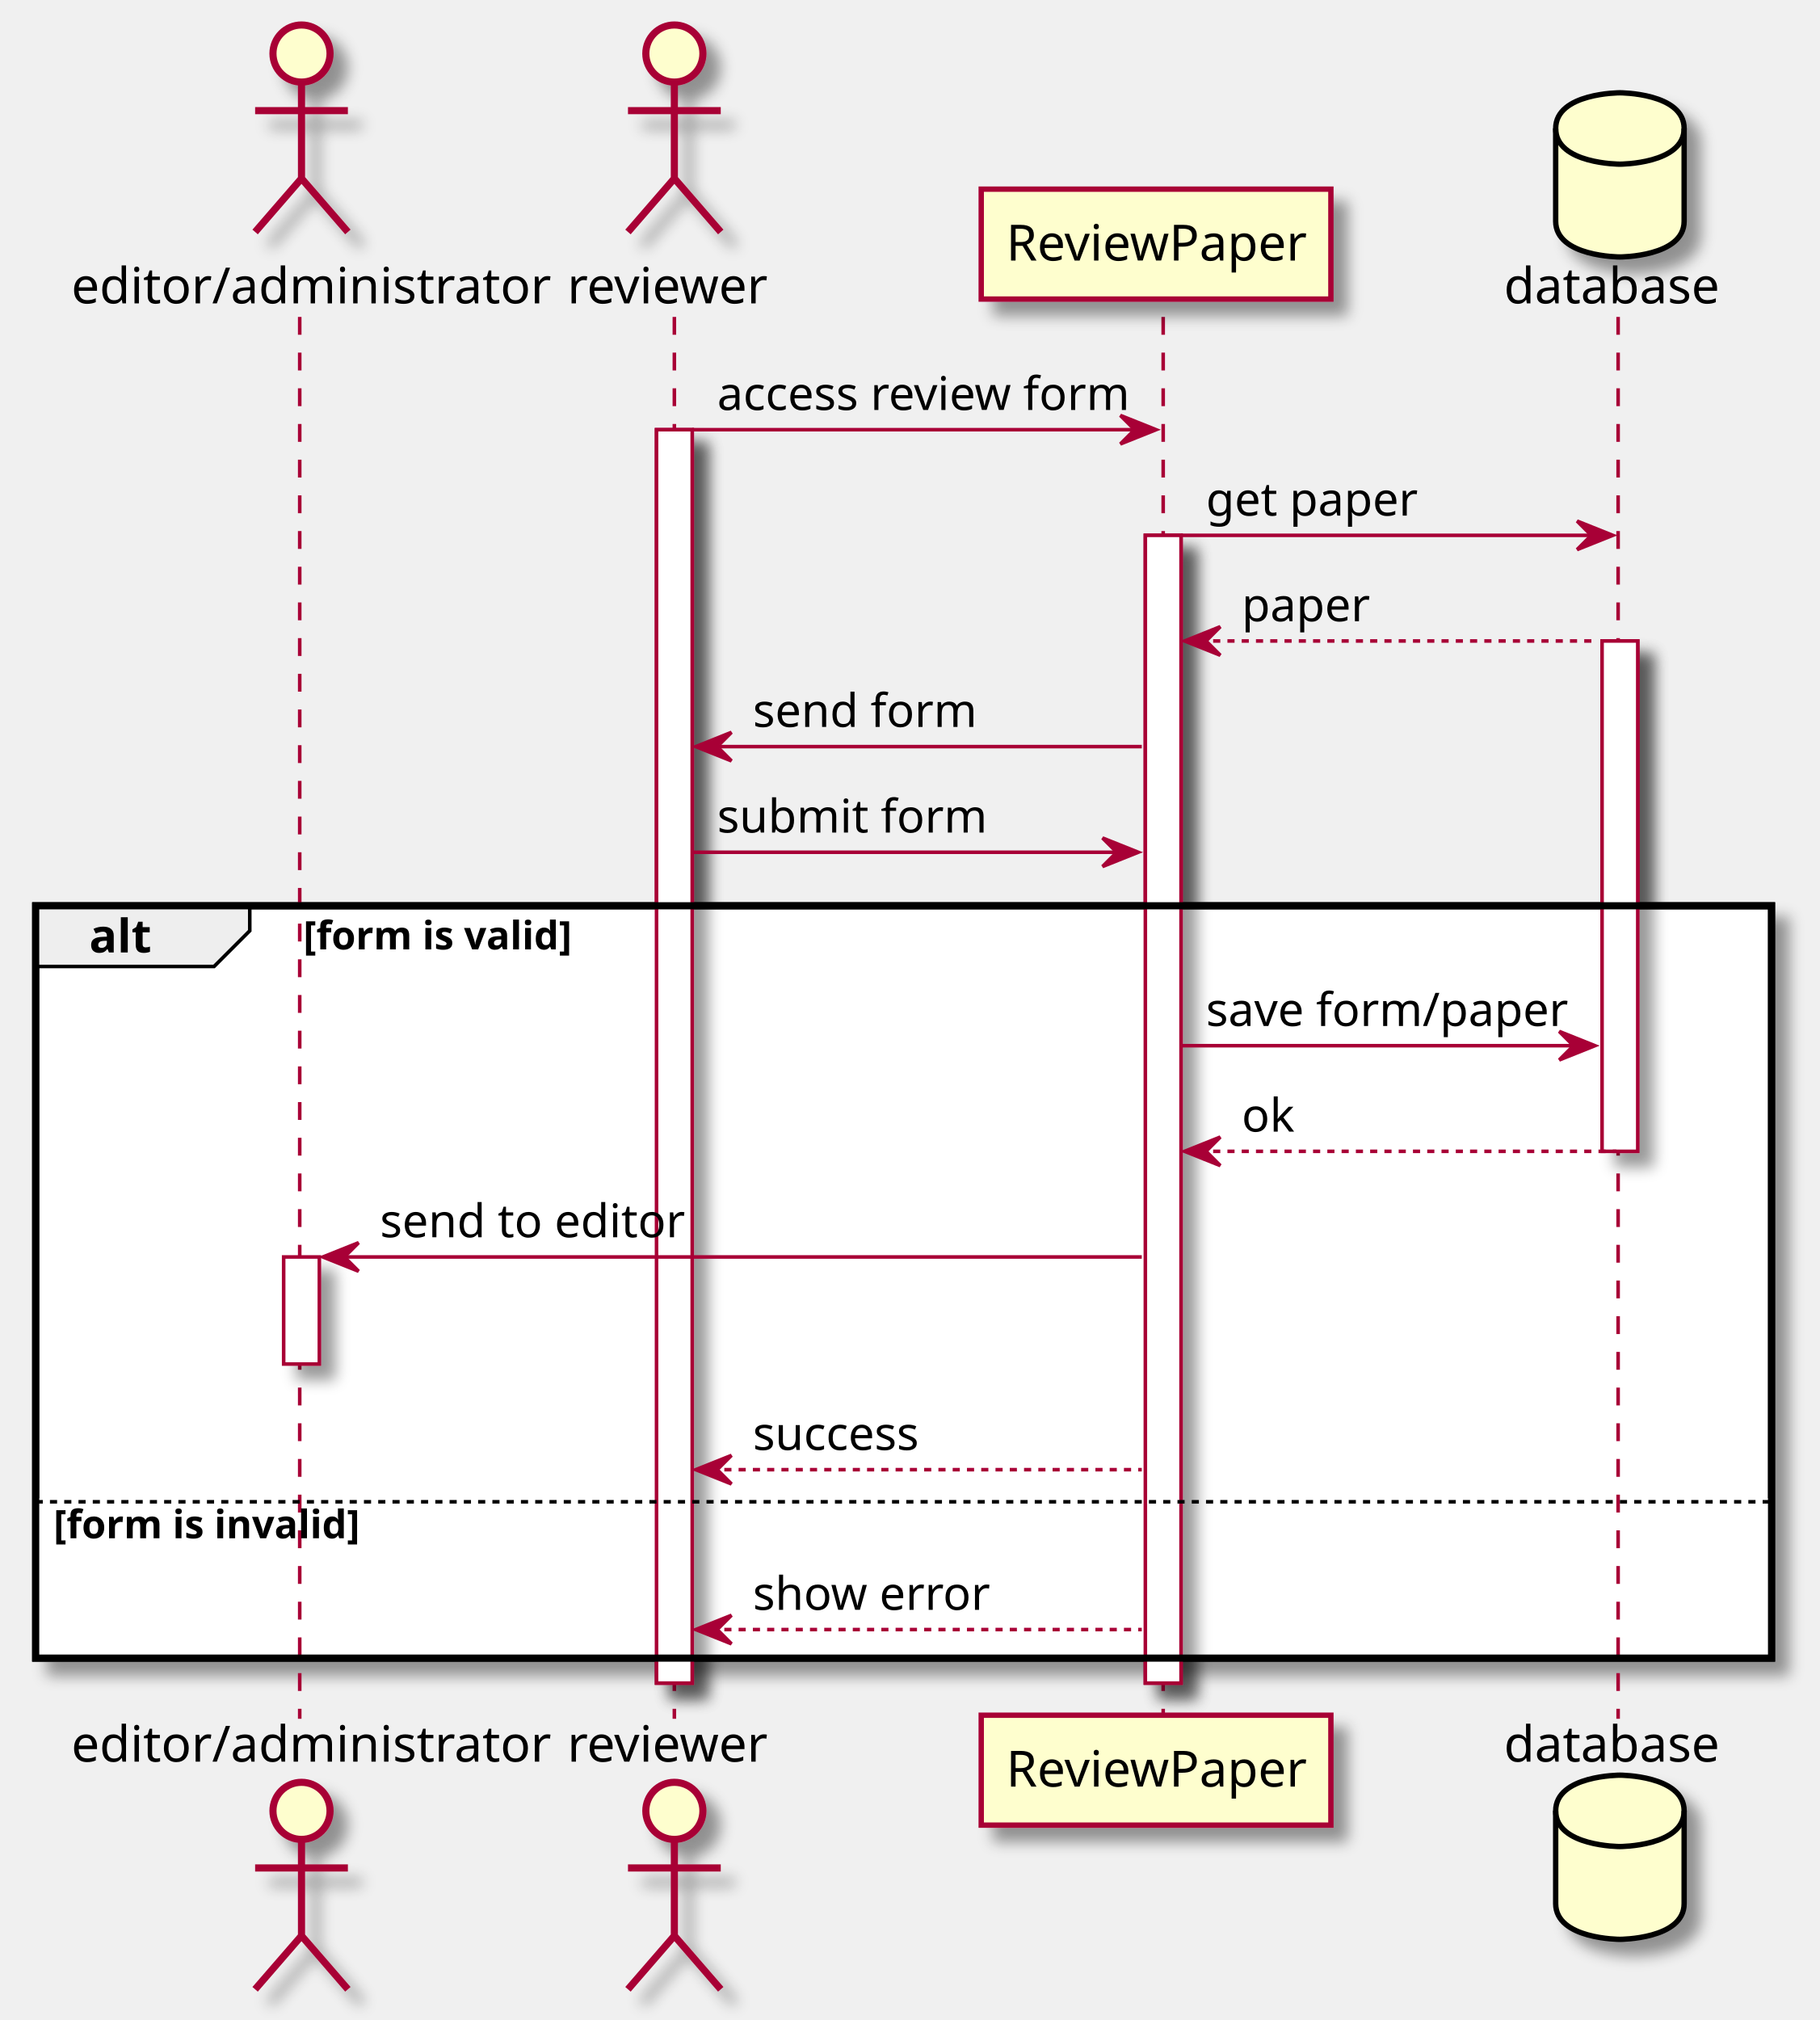
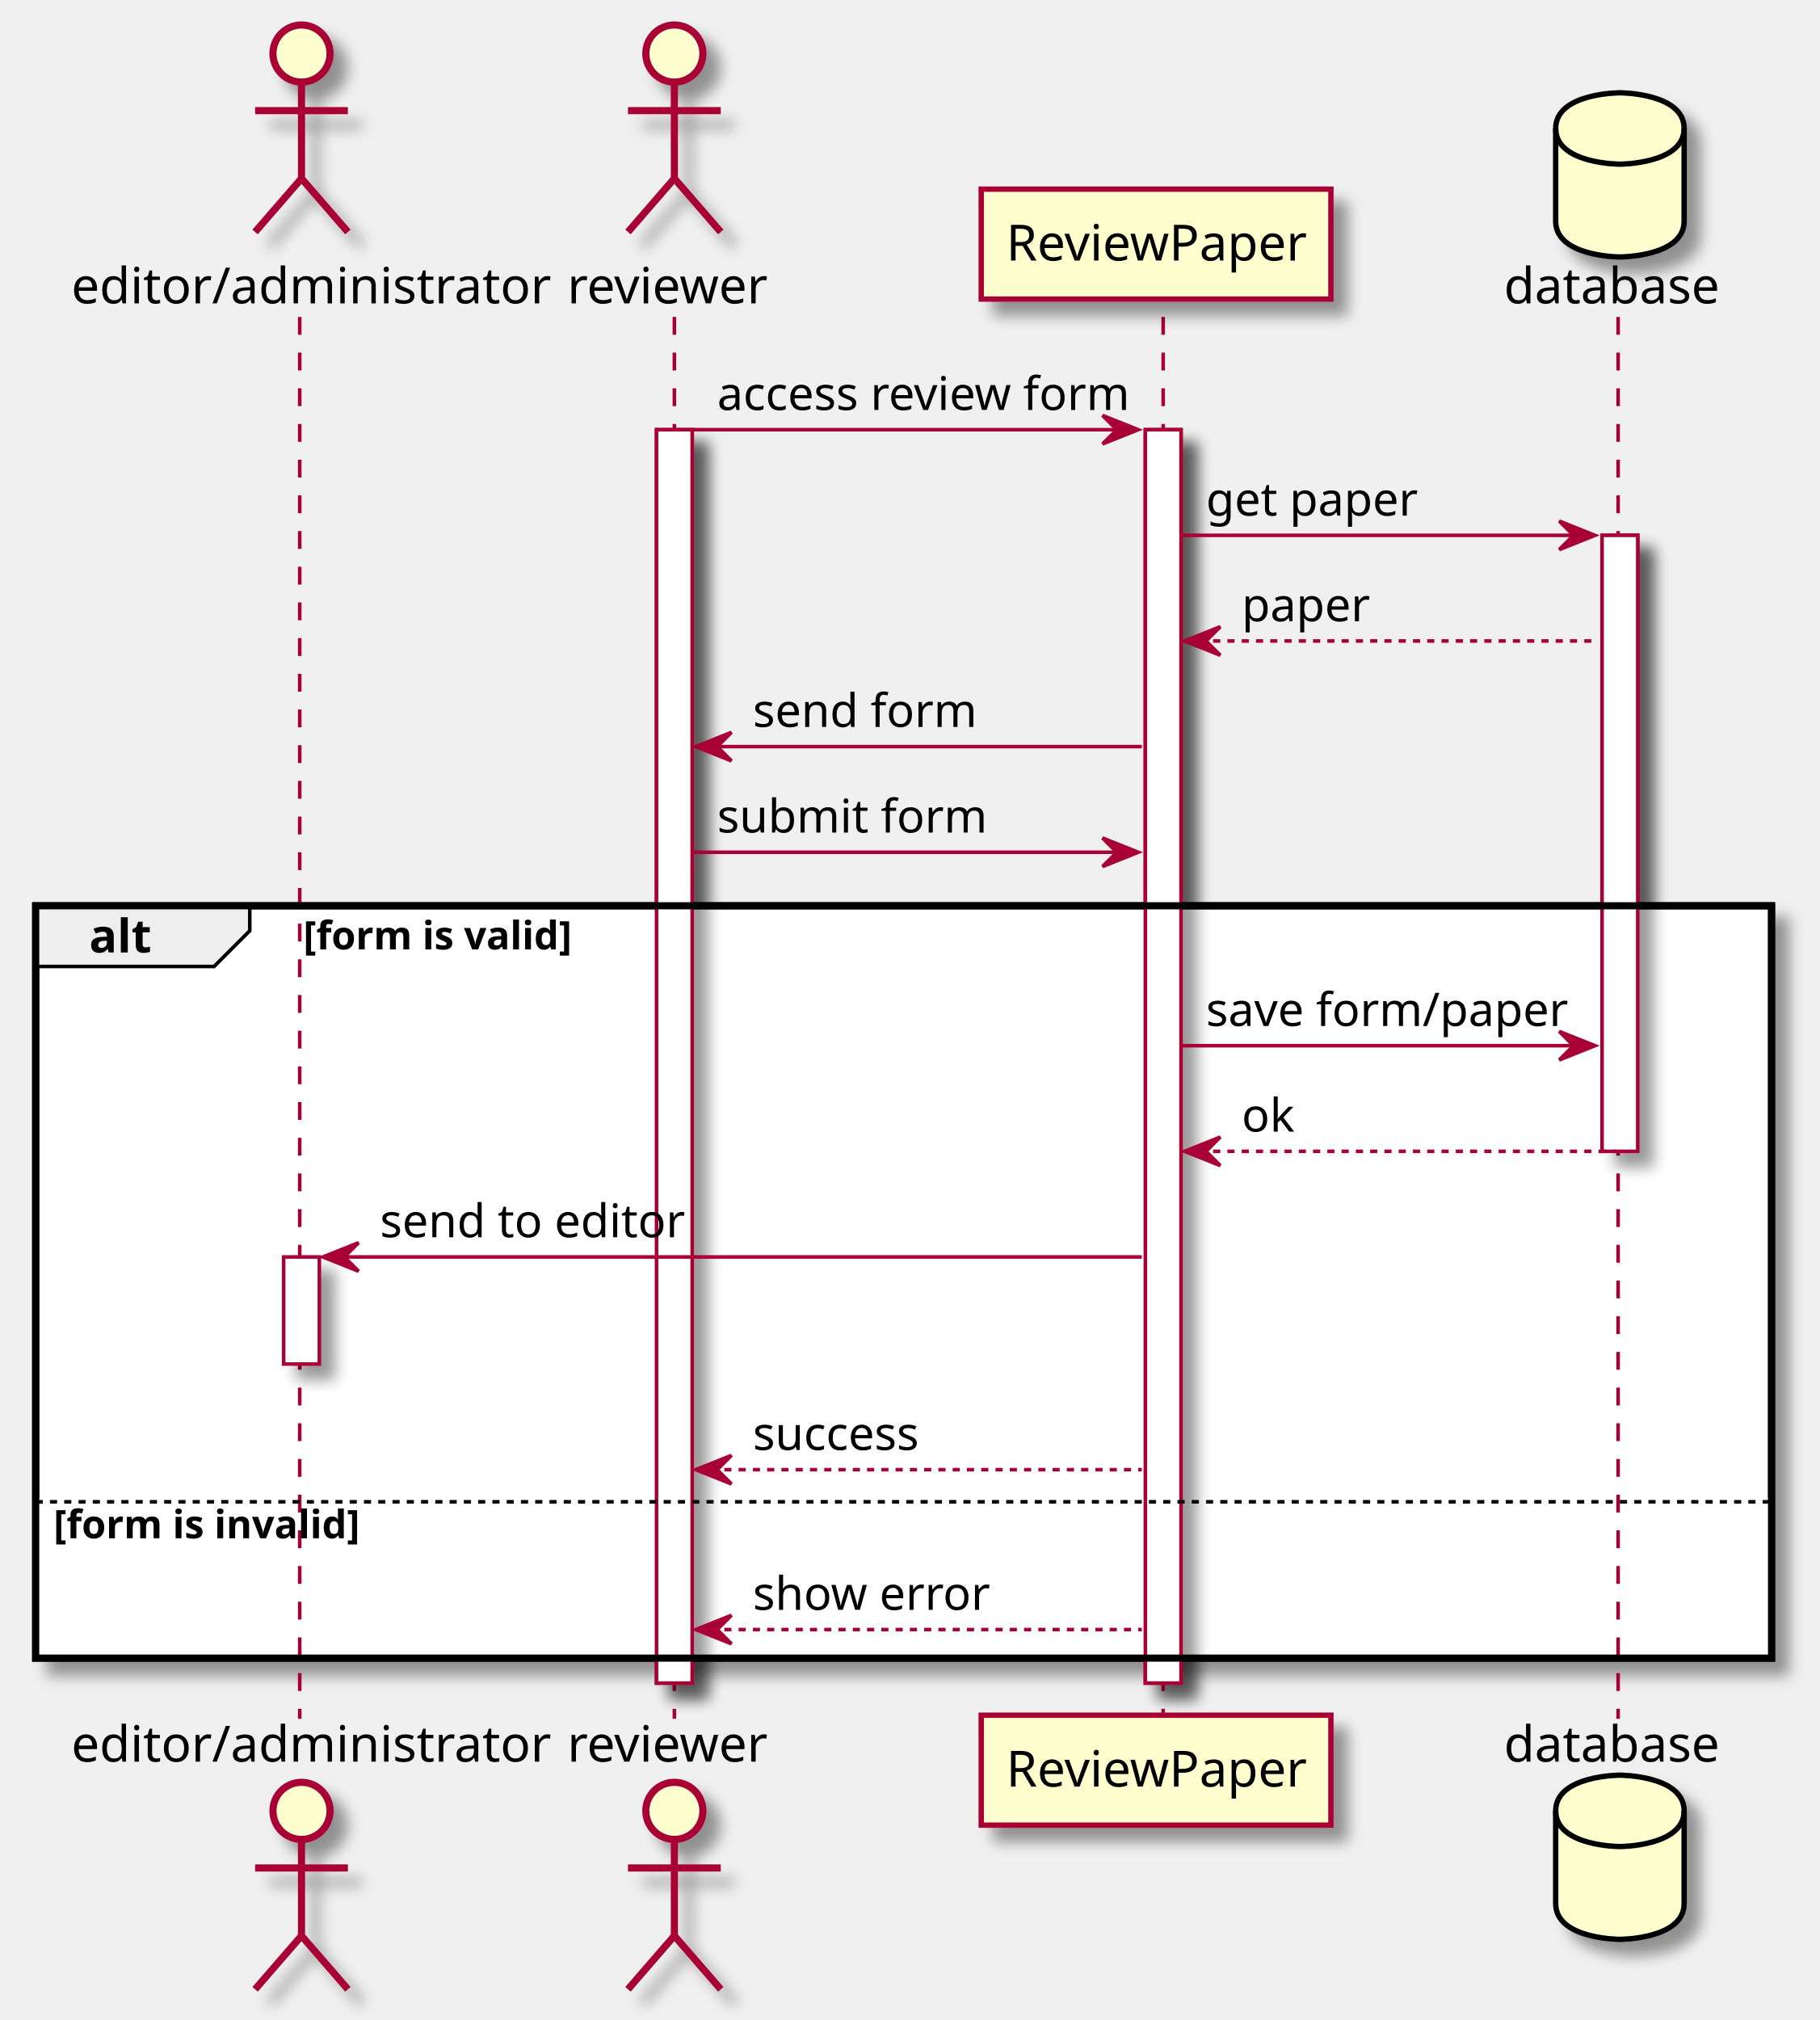
<svg xmlns="http://www.w3.org/2000/svg" contentScriptType="application/ecmascript" contentStyleType="text/css" height="566px" preserveAspectRatio="none" style="width:510px;height:566px;" version="1.1" viewBox="0 0 510 566" width="510px" zoomAndPan="magnify">
  <defs>
-     <filter height="300%" id="f1423vo58kfry9" width="300%" x="-1" y="-1">
+     <filter height="300%" id="f1d7f061exjf4b" width="300%" x="-1" y="-1">
      <feGaussianBlur result="blurOut" stdDeviation="2.0" />
      <feColorMatrix in="blurOut" result="blurOut2" type="matrix" values="0 0 0 0 0 0 0 0 0 0 0 0 0 0 0 0 0 0 .4 0" />
      <feOffset dx="4.0" dy="4.0" in="blurOut2" result="blurOut3" />
      <feBlend in="SourceGraphic" in2="blurOut3" mode="normal" />
    </filter>
  </defs>
  <g>
-     <rect fill="#FFFFFF" filter="url(#f1423vo58kfry9)" height="30" style="stroke:#A80036;stroke-width:1.0;" width="10" x="79.5" y="352.2" />
-     <rect fill="#FFFFFF" filter="url(#f1423vo58kfry9)" height="351.2" style="stroke:#A80036;stroke-width:1.0;" width="10" x="184" y="120.4" />
-     <rect fill="#FFFFFF" filter="url(#f1423vo58kfry9)" height="321.6" style="stroke:#A80036;stroke-width:1.0;" width="10" x="321" y="150" />
-     <rect fill="#FFFFFF" filter="url(#f1423vo58kfry9)" height="143" style="stroke:#A80036;stroke-width:1.0;" width="10" x="449" y="179.6" />
-     <rect fill="#FFFFFF" filter="url(#f1423vo58kfry9)" height="210.8" style="stroke:#000000;stroke-width:2.0;" width="486.5" x="10" y="253.8" />
+     <rect fill="#FFFFFF" filter="url(#f1d7f061exjf4b)" height="30" style="stroke:#A80036;stroke-width:1.0;" width="10" x="79.5" y="352.2" />
+     <rect fill="#FFFFFF" filter="url(#f1d7f061exjf4b)" height="351.2" style="stroke:#A80036;stroke-width:1.0;" width="10" x="184" y="120.4" />
+     <rect fill="#FFFFFF" filter="url(#f1d7f061exjf4b)" height="351.2" style="stroke:#A80036;stroke-width:1.0;" width="10" x="321" y="120.4" />
+     <rect fill="#FFFFFF" filter="url(#f1d7f061exjf4b)" height="172.6" style="stroke:#A80036;stroke-width:1.0;" width="10" x="449" y="150" />
+     <rect fill="#FFFFFF" filter="url(#f1d7f061exjf4b)" height="210.8" style="stroke:#000000;stroke-width:2.0;" width="486.5" x="10" y="253.8" />
    <rect fill="#FFFFFF" height="44.8" style="stroke:none;stroke-width:1.0;" width="486.5" x="10" y="419.8" />
    <line style="stroke:#A80036;stroke-width:1.0;stroke-dasharray:5.0,5.0;" x1="84" x2="84" y1="88.8" y2="481.6" />
    <line style="stroke:#A80036;stroke-width:1.0;stroke-dasharray:5.0,5.0;" x1="189" x2="189" y1="88.8" y2="481.6" />
    <line style="stroke:#A80036;stroke-width:1.0;stroke-dasharray:5.0,5.0;" x1="326" x2="326" y1="88.8" y2="481.6" />
    <line style="stroke:#A80036;stroke-width:1.0;stroke-dasharray:5.0,5.0;" x1="453.5" x2="453.5" y1="88.8" y2="481.6" />
    <text fill="#000000" font-family="sans-serif" font-size="14" lengthAdjust="spacing" textLength="123" x="20" y="85.006">editor/administrator</text>
-     <ellipse cx="84.5" cy="15" fill="#FEFECE" filter="url(#f1423vo58kfry9)" rx="8" ry="8" style="stroke:#A80036;stroke-width:2.0;" />
-     <path d="M84.5,23 L84.5,50 M71.5,31 L97.5,31 M84.5,50 L71.5,65 M84.5,50 L97.5,65 " fill="none" filter="url(#f1423vo58kfry9)" style="stroke:#A80036;stroke-width:2.0;" />
+     <ellipse cx="84.5" cy="15" fill="#FEFECE" filter="url(#f1d7f061exjf4b)" rx="8" ry="8" style="stroke:#A80036;stroke-width:2.0;" />
+     <path d="M84.5,23 L84.5,50 M71.5,31 L97.5,31 M84.5,50 L71.5,65 M84.5,50 L97.5,65 " fill="none" filter="url(#f1d7f061exjf4b)" style="stroke:#A80036;stroke-width:2.0;" />
    <text fill="#000000" font-family="sans-serif" font-size="14" lengthAdjust="spacing" textLength="123" x="20" y="493.606">editor/administrator</text>
-     <ellipse cx="84.5" cy="507.4" fill="#FEFECE" filter="url(#f1423vo58kfry9)" rx="8" ry="8" style="stroke:#A80036;stroke-width:2.0;" />
-     <path d="M84.5,515.4 L84.5,542.4 M71.5,523.4 L97.5,523.4 M84.5,542.4 L71.5,557.4 M84.5,542.4 L97.5,557.4 " fill="none" filter="url(#f1423vo58kfry9)" style="stroke:#A80036;stroke-width:2.0;" />
+     <ellipse cx="84.5" cy="507.4" fill="#FEFECE" filter="url(#f1d7f061exjf4b)" rx="8" ry="8" style="stroke:#A80036;stroke-width:2.0;" />
+     <path d="M84.5,515.4 L84.5,542.4 M71.5,523.4 L97.5,523.4 M84.5,542.4 L71.5,557.4 M84.5,542.4 L97.5,557.4 " fill="none" filter="url(#f1d7f061exjf4b)" style="stroke:#A80036;stroke-width:2.0;" />
    <text fill="#000000" font-family="sans-serif" font-size="14" lengthAdjust="spacing" textLength="54" x="159" y="85.006">reviewer</text>
-     <ellipse cx="189" cy="15" fill="#FEFECE" filter="url(#f1423vo58kfry9)" rx="8" ry="8" style="stroke:#A80036;stroke-width:2.0;" />
-     <path d="M189,23 L189,50 M176,31 L202,31 M189,50 L176,65 M189,50 L202,65 " fill="none" filter="url(#f1423vo58kfry9)" style="stroke:#A80036;stroke-width:2.0;" />
+     <ellipse cx="189" cy="15" fill="#FEFECE" filter="url(#f1d7f061exjf4b)" rx="8" ry="8" style="stroke:#A80036;stroke-width:2.0;" />
+     <path d="M189,23 L189,50 M176,31 L202,31 M189,50 L176,65 M189,50 L202,65 " fill="none" filter="url(#f1d7f061exjf4b)" style="stroke:#A80036;stroke-width:2.0;" />
    <text fill="#000000" font-family="sans-serif" font-size="14" lengthAdjust="spacing" textLength="54" x="159" y="493.606">reviewer</text>
-     <ellipse cx="189" cy="507.4" fill="#FEFECE" filter="url(#f1423vo58kfry9)" rx="8" ry="8" style="stroke:#A80036;stroke-width:2.0;" />
-     <path d="M189,515.4 L189,542.4 M176,523.4 L202,523.4 M189,542.4 L176,557.4 M189,542.4 L202,557.4 " fill="none" filter="url(#f1423vo58kfry9)" style="stroke:#A80036;stroke-width:2.0;" />
-     <rect fill="#FEFECE" filter="url(#f1423vo58kfry9)" height="30.8" style="stroke:#A80036;stroke-width:1.5;" width="98" x="275" y="53" />
+     <ellipse cx="189" cy="507.4" fill="#FEFECE" filter="url(#f1d7f061exjf4b)" rx="8" ry="8" style="stroke:#A80036;stroke-width:2.0;" />
+     <path d="M189,515.4 L189,542.4 M176,523.4 L202,523.4 M189,542.4 L176,557.4 M189,542.4 L202,557.4 " fill="none" filter="url(#f1d7f061exjf4b)" style="stroke:#A80036;stroke-width:2.0;" />
+     <rect fill="#FEFECE" filter="url(#f1d7f061exjf4b)" height="30.8" style="stroke:#A80036;stroke-width:1.5;" width="98" x="275" y="53" />
    <text fill="#000000" font-family="sans-serif" font-size="14" lengthAdjust="spacing" textLength="84" x="282" y="73.006">ReviewPaper</text>
-     <rect fill="#FEFECE" filter="url(#f1423vo58kfry9)" height="30.8" style="stroke:#A80036;stroke-width:1.5;" width="98" x="275" y="480.6" />
+     <rect fill="#FEFECE" filter="url(#f1d7f061exjf4b)" height="30.8" style="stroke:#A80036;stroke-width:1.5;" width="98" x="275" y="480.6" />
    <text fill="#000000" font-family="sans-serif" font-size="14" lengthAdjust="spacing" textLength="84" x="282" y="500.606">ReviewPaper</text>
    <text fill="#000000" font-family="sans-serif" font-size="14" lengthAdjust="spacing" textLength="59" x="421.5" y="85.006">database</text>
-     <path d="M436,36 C436,26 454,26 454,26 C454,26 472,26 472,36 L472,62 C472,72 454,72 454,72 C454,72 436,72 436,62 L436,36 " fill="#FEFECE" filter="url(#f1423vo58kfry9)" style="stroke:#000000;stroke-width:1.5;" />
+     <path d="M436,36 C436,26 454,26 454,26 C454,26 472,26 472,36 L472,62 C472,72 454,72 454,72 C454,72 436,72 436,62 L436,36 " fill="#FEFECE" filter="url(#f1d7f061exjf4b)" style="stroke:#000000;stroke-width:1.5;" />
    <path d="M436,36 C436,46 454,46 454,46 C454,46 472,46 472,36 " fill="none" style="stroke:#000000;stroke-width:1.5;" />
    <text fill="#000000" font-family="sans-serif" font-size="14" lengthAdjust="spacing" textLength="59" x="421.5" y="493.606">database</text>
-     <path d="M436,507.4 C436,497.4 454,497.4 454,497.4 C454,497.4 472,497.4 472,507.4 L472,533.4 C472,543.4 454,543.4 454,543.4 C454,543.4 436,543.4 436,533.4 L436,507.4 " fill="#FEFECE" filter="url(#f1423vo58kfry9)" style="stroke:#000000;stroke-width:1.5;" />
+     <path d="M436,507.4 C436,497.4 454,497.4 454,497.4 C454,497.4 472,497.4 472,507.4 L472,533.4 C472,543.4 454,543.4 454,543.4 C454,543.4 436,543.4 436,533.4 L436,507.4 " fill="#FEFECE" filter="url(#f1d7f061exjf4b)" style="stroke:#000000;stroke-width:1.5;" />
    <path d="M436,507.4 C436,517.4 454,517.4 454,517.4 C454,517.4 472,517.4 472,507.4 " fill="none" style="stroke:#000000;stroke-width:1.5;" />
-     <rect fill="#FFFFFF" filter="url(#f1423vo58kfry9)" height="30" style="stroke:#A80036;stroke-width:1.0;" width="10" x="79.5" y="352.2" />
-     <rect fill="#FFFFFF" filter="url(#f1423vo58kfry9)" height="351.2" style="stroke:#A80036;stroke-width:1.0;" width="10" x="184" y="120.4" />
-     <rect fill="#FFFFFF" filter="url(#f1423vo58kfry9)" height="321.6" style="stroke:#A80036;stroke-width:1.0;" width="10" x="321" y="150" />
-     <rect fill="#FFFFFF" filter="url(#f1423vo58kfry9)" height="143" style="stroke:#A80036;stroke-width:1.0;" width="10" x="449" y="179.6" />
-     <polygon fill="#A80036" points="314,116.4,324,120.4,314,124.4,318,120.4" style="stroke:#A80036;stroke-width:1.0;" />
-     <line style="stroke:#A80036;stroke-width:1.0;" x1="194" x2="320" y1="120.4" y2="120.4" />
+     <rect fill="#FFFFFF" filter="url(#f1d7f061exjf4b)" height="30" style="stroke:#A80036;stroke-width:1.0;" width="10" x="79.5" y="352.2" />
+     <rect fill="#FFFFFF" filter="url(#f1d7f061exjf4b)" height="351.2" style="stroke:#A80036;stroke-width:1.0;" width="10" x="184" y="120.4" />
+     <rect fill="#FFFFFF" filter="url(#f1d7f061exjf4b)" height="351.2" style="stroke:#A80036;stroke-width:1.0;" width="10" x="321" y="120.4" />
+     <rect fill="#FFFFFF" filter="url(#f1d7f061exjf4b)" height="172.6" style="stroke:#A80036;stroke-width:1.0;" width="10" x="449" y="150" />
+     <polygon fill="#A80036" points="309,116.4,319,120.4,309,124.4,313,120.4" style="stroke:#A80036;stroke-width:1.0;" />
+     <line style="stroke:#A80036;stroke-width:1.0;" x1="194" x2="315" y1="120.4" y2="120.4" />
    <text fill="#000000" font-family="sans-serif" font-size="13" lengthAdjust="spacing" textLength="113" x="201" y="114.877">access review form</text>
-     <polygon fill="#A80036" points="442,146,452,150,442,154,446,150" style="stroke:#A80036;stroke-width:1.0;" />
-     <line style="stroke:#A80036;stroke-width:1.0;" x1="331" x2="448" y1="150" y2="150" />
+     <polygon fill="#A80036" points="437,146,447,150,437,154,441,150" style="stroke:#A80036;stroke-width:1.0;" />
+     <line style="stroke:#A80036;stroke-width:1.0;" x1="331" x2="443" y1="150" y2="150" />
    <text fill="#000000" font-family="sans-serif" font-size="13" lengthAdjust="spacing" textLength="54" x="338" y="144.477">get paper</text>
    <polygon fill="#A80036" points="342,175.6,332,179.6,342,183.6,338,179.6" style="stroke:#A80036;stroke-width:1.0;" />
    <line style="stroke:#A80036;stroke-width:1.0;stroke-dasharray:2.0,2.0;" x1="336" x2="448" y1="179.6" y2="179.6" />
    <text fill="#000000" font-family="sans-serif" font-size="13" lengthAdjust="spacing" textLength="32" x="348" y="174.077">paper</text>
    <polygon fill="#A80036" points="205,205.2,195,209.2,205,213.2,201,209.2" style="stroke:#A80036;stroke-width:1.0;" />
    <line style="stroke:#A80036;stroke-width:1.0;" x1="199" x2="320" y1="209.2" y2="209.2" />
    <text fill="#000000" font-family="sans-serif" font-size="13" lengthAdjust="spacing" textLength="58" x="211" y="203.677">send form</text>
    <polygon fill="#A80036" points="309,234.8,319,238.8,309,242.8,313,238.8" style="stroke:#A80036;stroke-width:1.0;" />
    <line style="stroke:#A80036;stroke-width:1.0;" x1="194" x2="315" y1="238.8" y2="238.8" />
    <text fill="#000000" font-family="sans-serif" font-size="13" lengthAdjust="spacing" textLength="69" x="201" y="233.277">submit form</text>
    <path d="M10,253.8 L70,253.8 L70,260.8 L60,270.8 L10,270.8 L10,253.8 " fill="#EEEEEE" style="stroke:#000000;stroke-width:1.0;" />
    <rect fill="none" height="210.8" style="stroke:#000000;stroke-width:2.0;" width="486.5" x="10" y="253.8" />
    <text fill="#000000" font-family="sans-serif" font-size="13" font-weight="bold" lengthAdjust="spacing" textLength="15" x="25" y="266.877">alt</text>
    <text fill="#000000" font-family="sans-serif" font-size="11" font-weight="bold" lengthAdjust="spacing" textLength="73" x="85" y="266.019">[form is valid]</text>
    <polygon fill="#A80036" points="437,289,447,293,437,297,441,293" style="stroke:#A80036;stroke-width:1.0;" />
    <line style="stroke:#A80036;stroke-width:1.0;" x1="331" x2="443" y1="293" y2="293" />
    <text fill="#000000" font-family="sans-serif" font-size="13" lengthAdjust="spacing" textLength="94" x="338" y="287.477">save form/paper</text>
    <polygon fill="#A80036" points="342,318.6,332,322.6,342,326.6,338,322.6" style="stroke:#A80036;stroke-width:1.0;" />
    <line style="stroke:#A80036;stroke-width:1.0;stroke-dasharray:2.0,2.0;" x1="336" x2="453" y1="322.6" y2="322.6" />
    <text fill="#000000" font-family="sans-serif" font-size="13" lengthAdjust="spacing" textLength="14" x="348" y="317.077">ok</text>
    <polygon fill="#A80036" points="100.5,348.2,90.5,352.2,100.5,356.2,96.5,352.2" style="stroke:#A80036;stroke-width:1.0;" />
    <line style="stroke:#A80036;stroke-width:1.0;" x1="94.5" x2="320" y1="352.2" y2="352.2" />
    <text fill="#000000" font-family="sans-serif" font-size="13" lengthAdjust="spacing" textLength="79" x="106.5" y="346.677">send to editor</text>
    <polygon fill="#A80036" points="205,407.8,195,411.8,205,415.8,201,411.8" style="stroke:#A80036;stroke-width:1.0;" />
    <line style="stroke:#A80036;stroke-width:1.0;stroke-dasharray:2.0,2.0;" x1="199" x2="320" y1="411.8" y2="411.8" />
    <text fill="#000000" font-family="sans-serif" font-size="13" lengthAdjust="spacing" textLength="49" x="211" y="406.277">success</text>
    <line style="stroke:#000000;stroke-width:1.0;stroke-dasharray:2.0,2.0;" x1="10" x2="496.5" y1="420.8" y2="420.8" />
    <text fill="#000000" font-family="sans-serif" font-size="11" font-weight="bold" lengthAdjust="spacing" textLength="83" x="15" y="431.019">[form is invalid]</text>
    <polygon fill="#A80036" points="205,452.6,195,456.6,205,460.6,201,456.6" style="stroke:#A80036;stroke-width:1.0;" />
    <line style="stroke:#A80036;stroke-width:1.0;stroke-dasharray:2.0,2.0;" x1="199" x2="320" y1="456.6" y2="456.6" />
    <text fill="#000000" font-family="sans-serif" font-size="13" lengthAdjust="spacing" textLength="60" x="211" y="451.077">show error</text>
  </g>
</svg>
